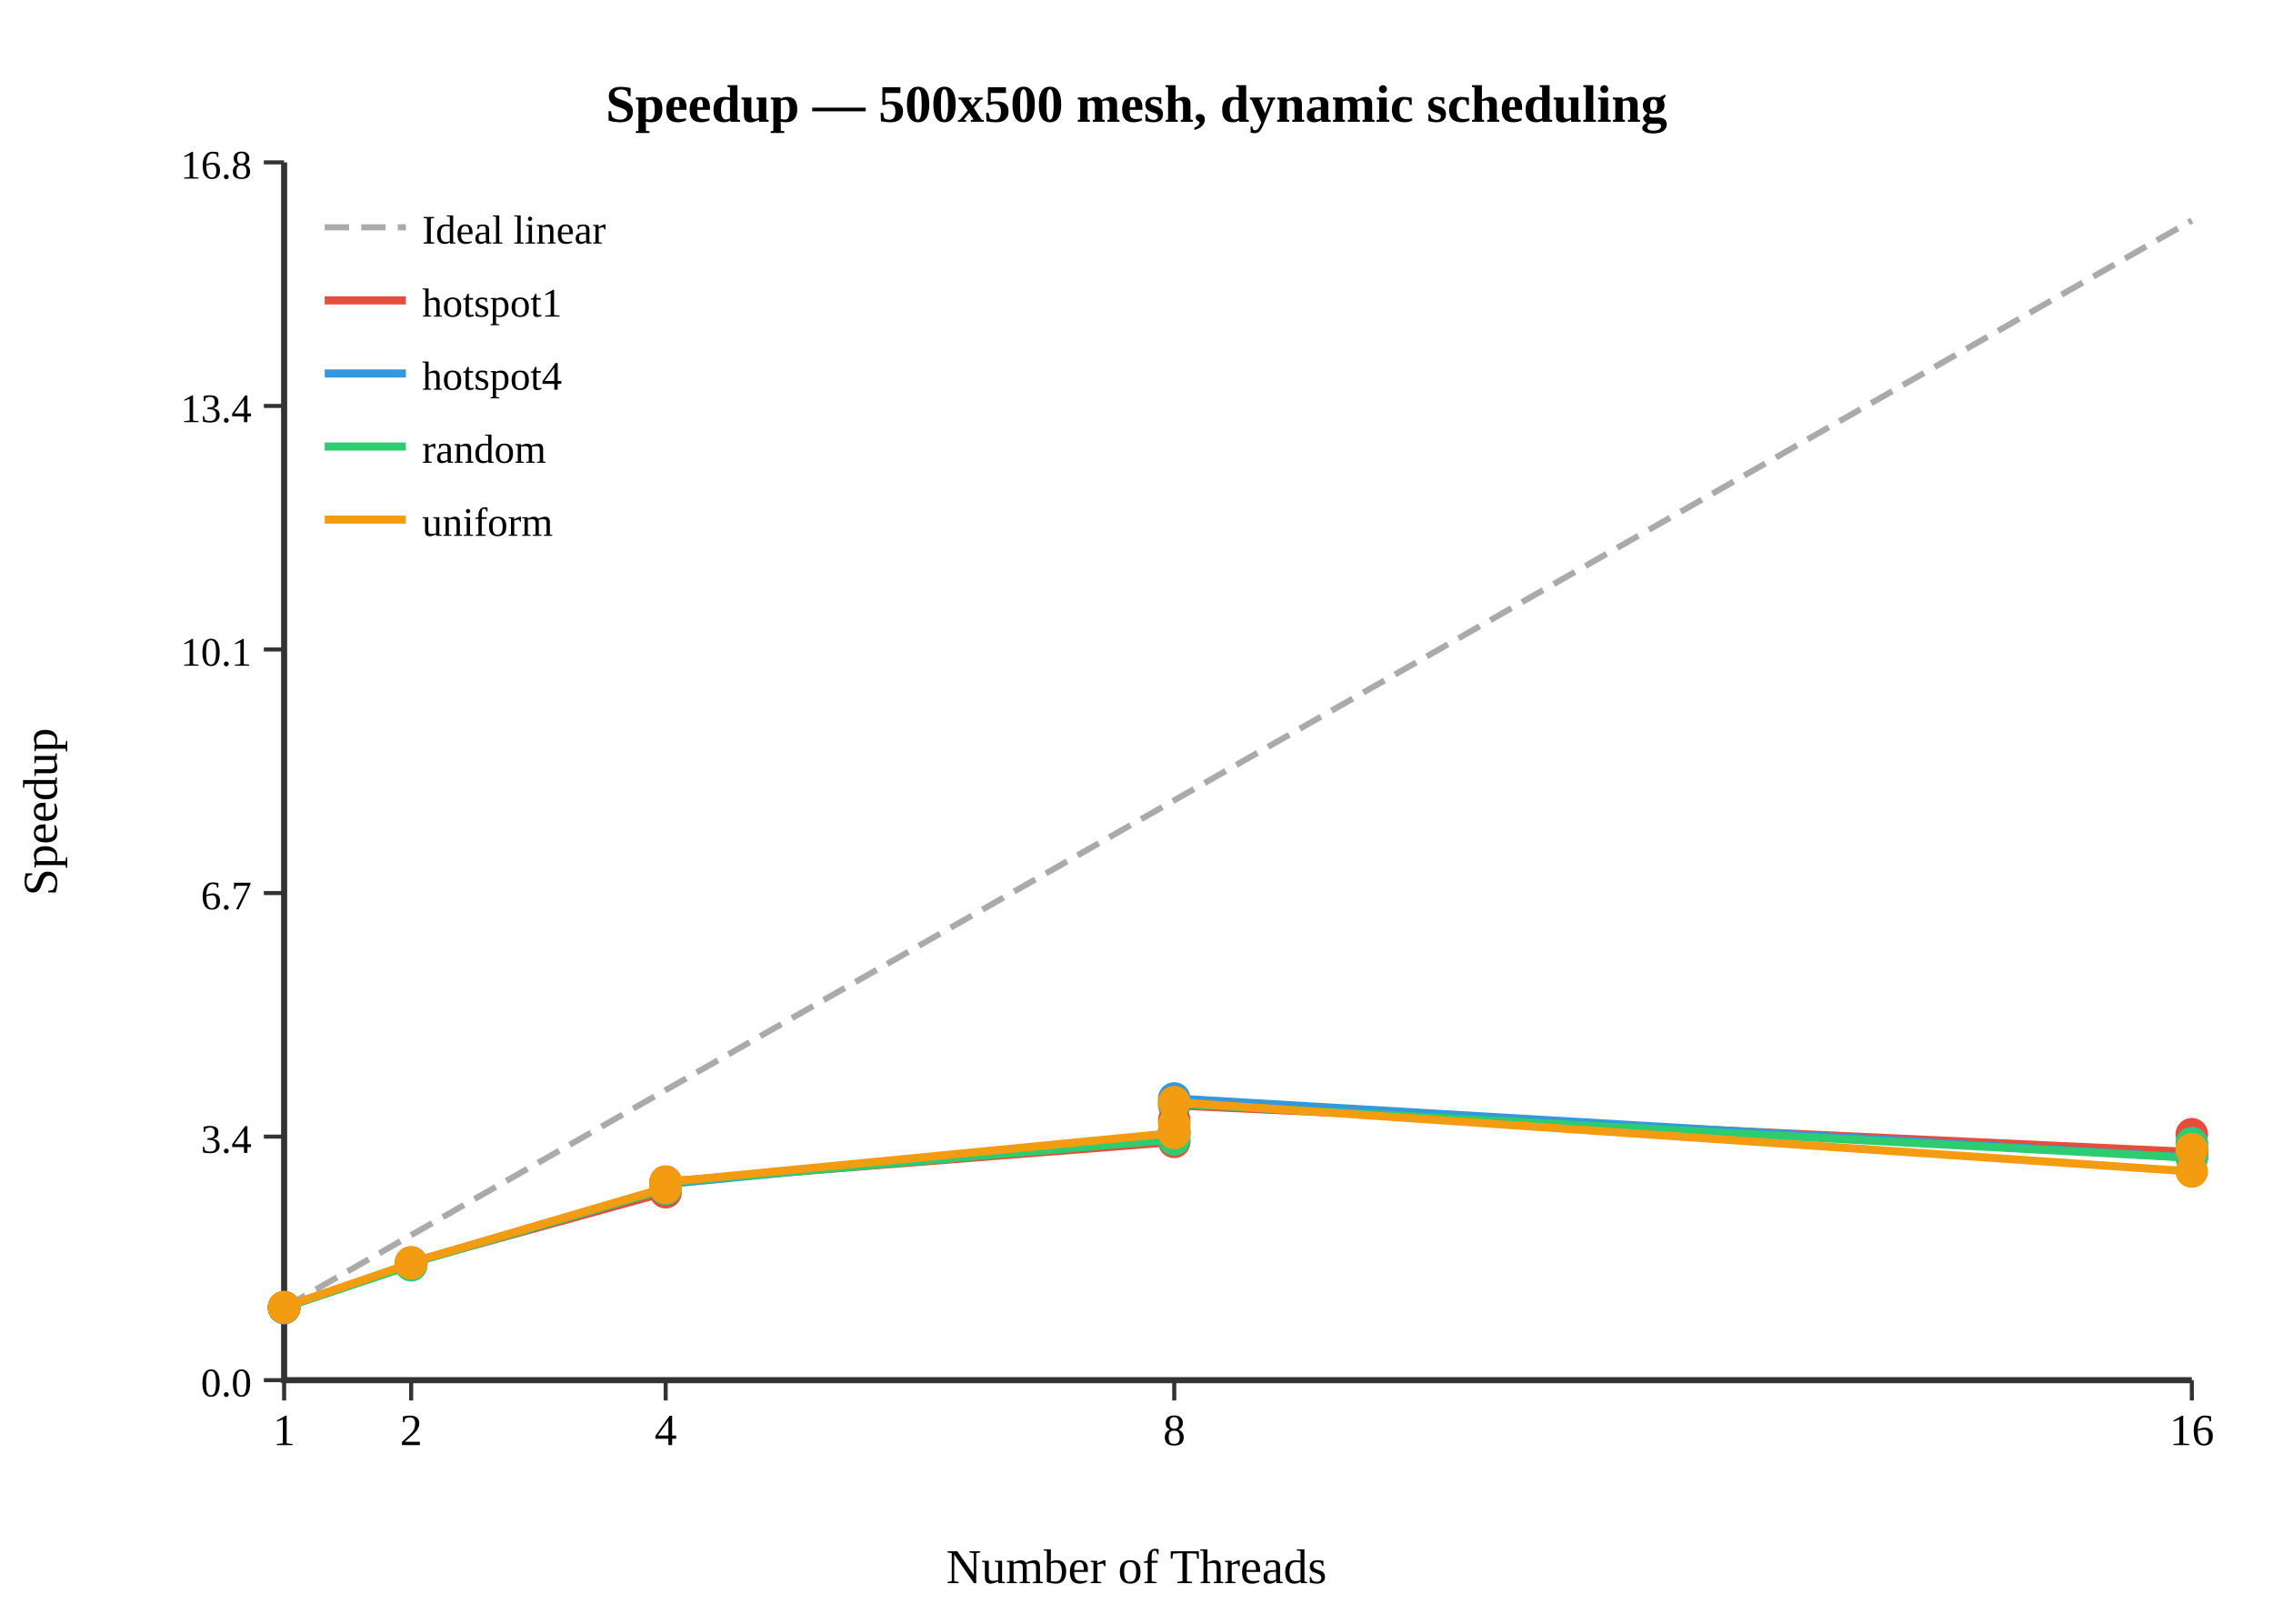
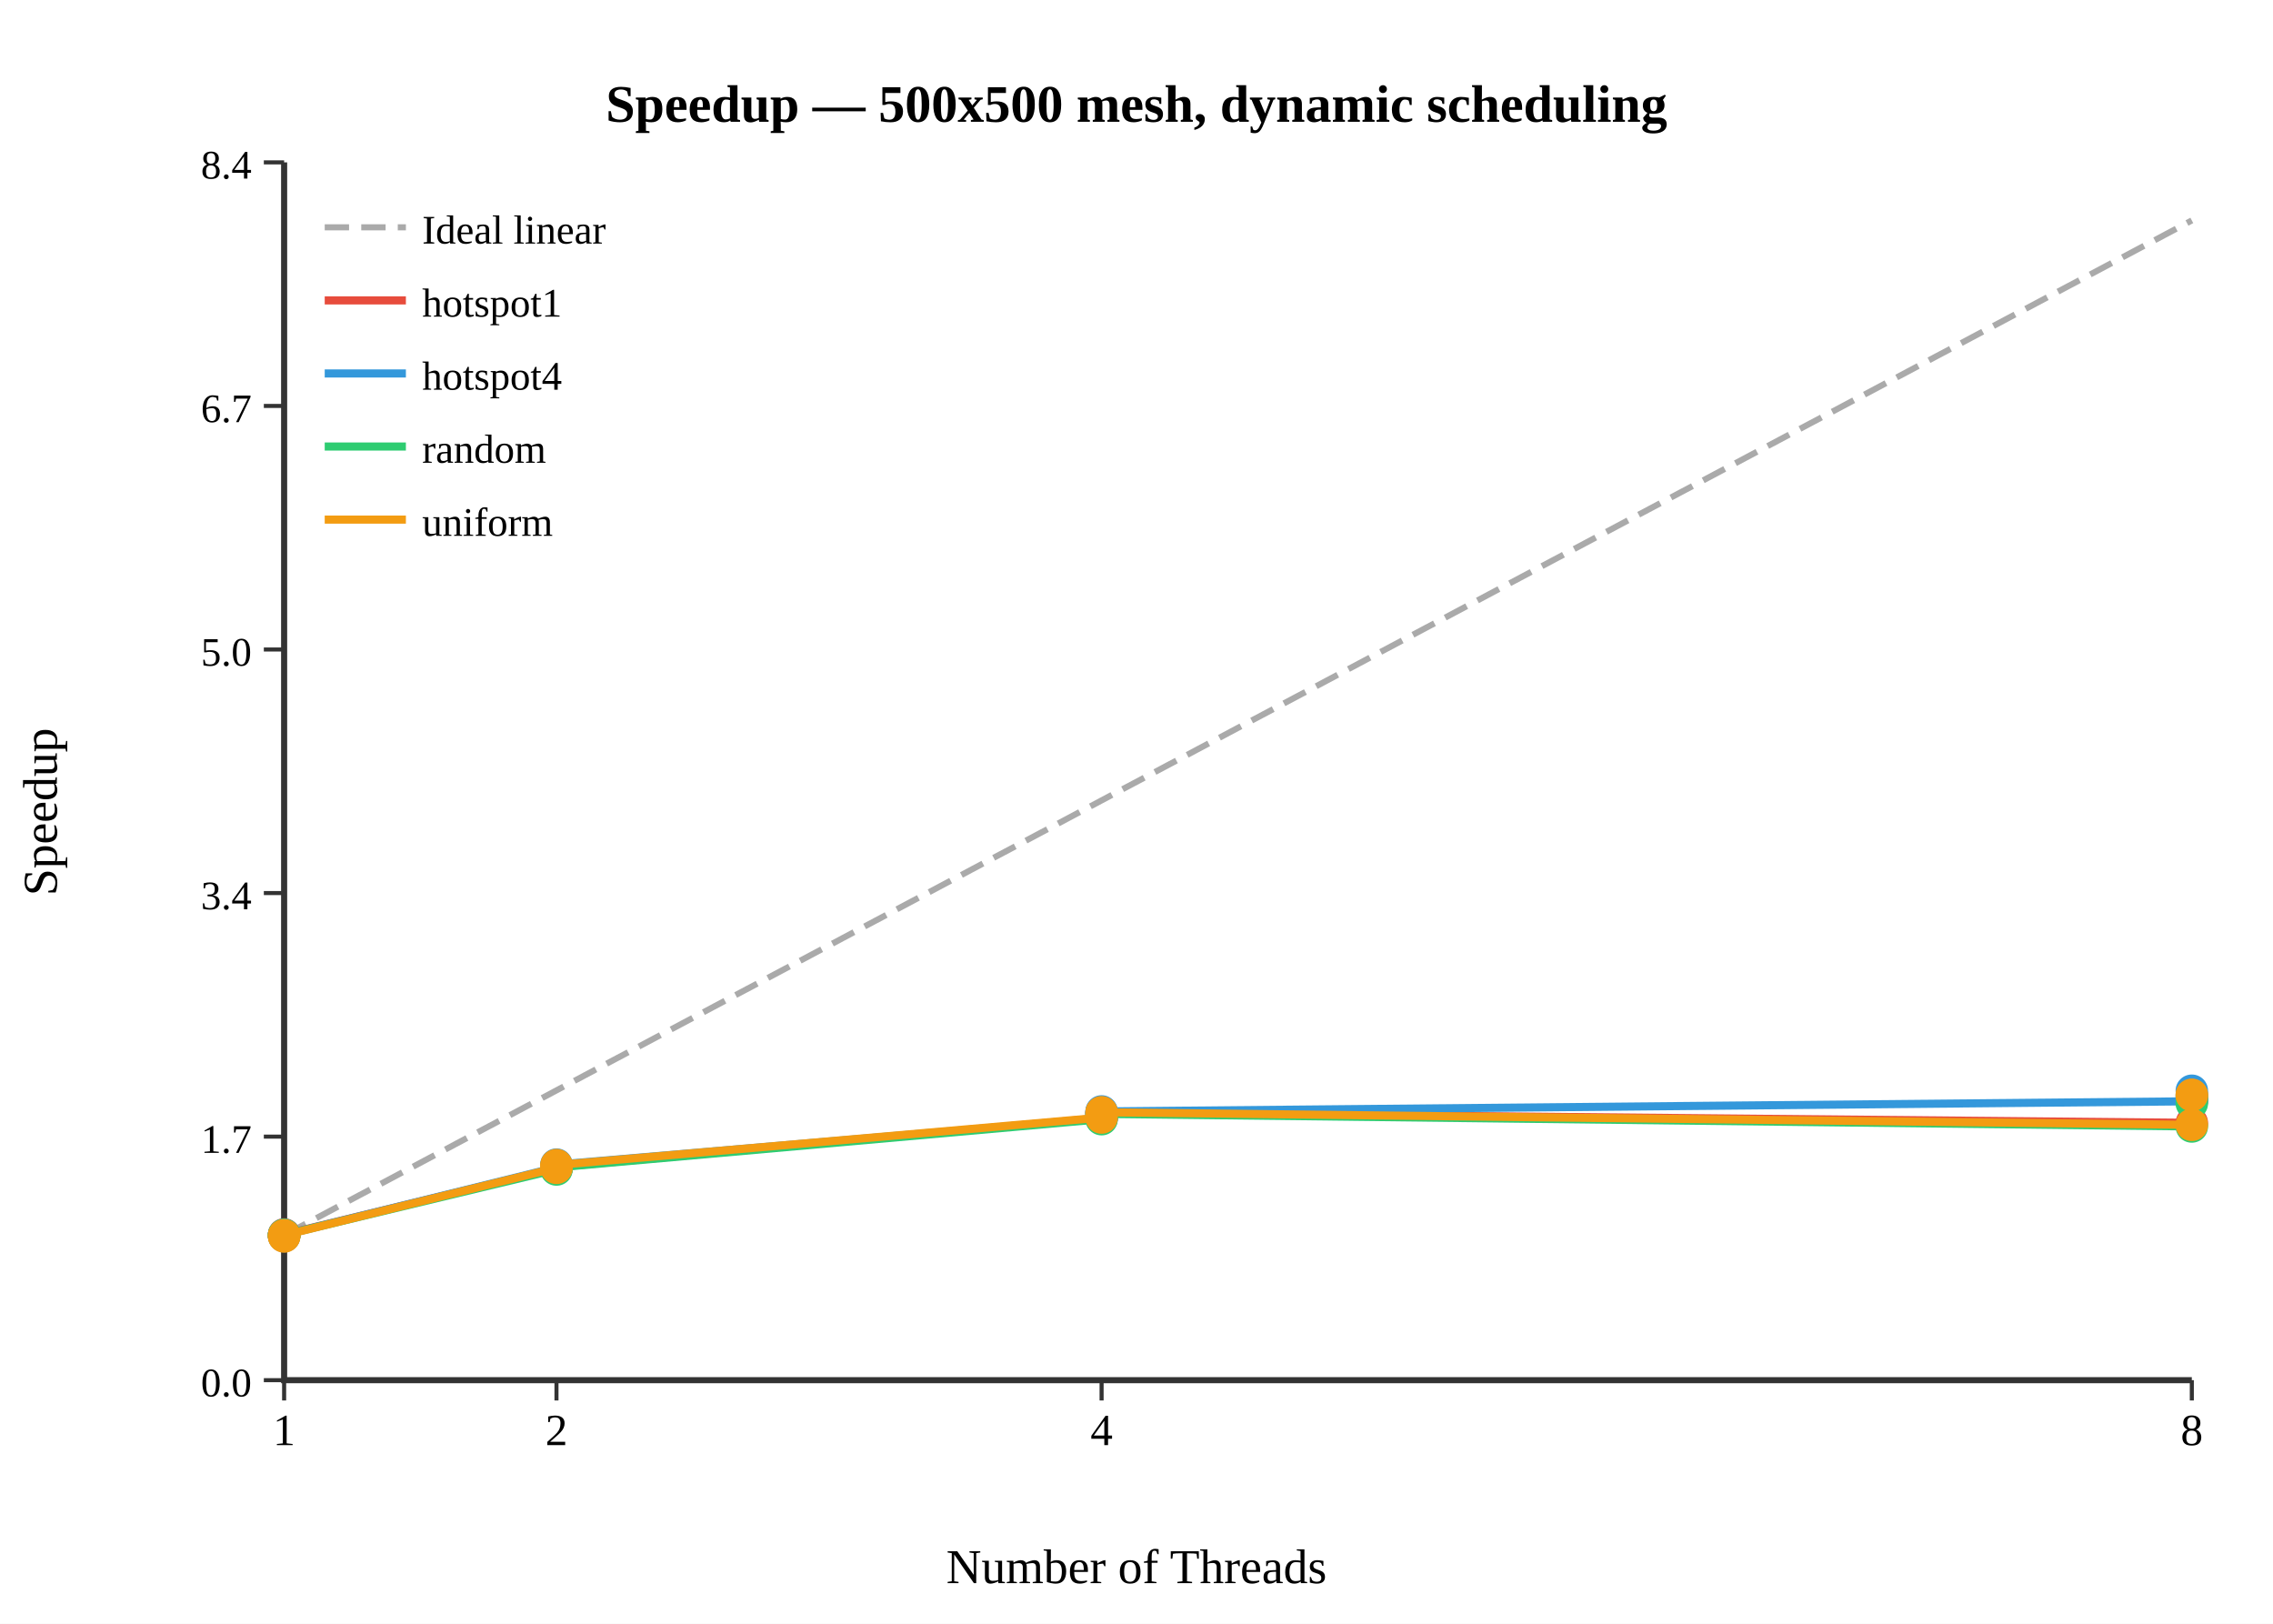
<svg xmlns="http://www.w3.org/2000/svg" viewBox="0 0 560 400">
  <rect width="560" height="400" fill="white" />
  <text x="280" y="30" text-anchor="middle" font-size="13" font-weight="bold">Speedup — 500x500 mesh, dynamic scheduling</text>
  <path d="M70.0,40.0 L70.0,340.0 L540.0,340.0" stroke="#333" fill="none" stroke-width="1.5" />
  <line x1="70.0" y1="340.0" x2="70.0" y2="345.0" stroke="#333" />
  <text x="70.0" y="356.0" text-anchor="middle" font-size="11">1</text>
-   <line x1="101.3" y1="340.0" x2="101.3" y2="345.0" stroke="#333" />
-   <text x="101.3" y="356.0" text-anchor="middle" font-size="11">2</text>
-   <line x1="164.0" y1="340.0" x2="164.0" y2="345.0" stroke="#333" />
-   <text x="164.0" y="356.0" text-anchor="middle" font-size="11">4</text>
-   <line x1="289.3" y1="340.0" x2="289.3" y2="345.0" stroke="#333" />
-   <text x="289.3" y="356.0" text-anchor="middle" font-size="11">8</text>
+   <line x1="137.1" y1="340.0" x2="137.1" y2="345.0" stroke="#333" />
+   <text x="137.1" y="356.0" text-anchor="middle" font-size="11">2</text>
+   <line x1="271.4" y1="340.0" x2="271.4" y2="345.0" stroke="#333" />
+   <text x="271.4" y="356.0" text-anchor="middle" font-size="11">4</text>
  <line x1="540.0" y1="340.0" x2="540.0" y2="345.0" stroke="#333" />
-   <text x="540.0" y="356.0" text-anchor="middle" font-size="11">16</text>
+   <text x="540.0" y="356.0" text-anchor="middle" font-size="11">8</text>
  <line x1="70.0" y1="340.0" x2="65.0" y2="340.0" stroke="#333" />
  <text x="62.0" y="344.0" text-anchor="end" font-size="10">0.0</text>
  <line x1="70.0" y1="280.0" x2="65.0" y2="280.0" stroke="#333" />
-   <text x="62.0" y="284.0" text-anchor="end" font-size="10">3.4</text>
+   <text x="62.0" y="284.0" text-anchor="end" font-size="10">1.7</text>
  <line x1="70.0" y1="220.0" x2="65.0" y2="220.0" stroke="#333" />
-   <text x="62.0" y="224.0" text-anchor="end" font-size="10">6.7</text>
+   <text x="62.0" y="224.0" text-anchor="end" font-size="10">3.4</text>
  <line x1="70.0" y1="160.0" x2="65.0" y2="160.0" stroke="#333" />
-   <text x="62.0" y="164.0" text-anchor="end" font-size="10">10.1</text>
+   <text x="62.0" y="164.0" text-anchor="end" font-size="10">5.0</text>
  <line x1="70.0" y1="100.0" x2="65.0" y2="100.0" stroke="#333" />
-   <text x="62.0" y="104.0" text-anchor="end" font-size="10">13.4</text>
+   <text x="62.0" y="104.0" text-anchor="end" font-size="10">6.7</text>
  <line x1="70.0" y1="40.0" x2="65.0" y2="40.0" stroke="#333" />
-   <text x="62.0" y="44.0" text-anchor="end" font-size="10">16.8</text>
-   <line x1="70.0" y1="322.1" x2="540.0" y2="54.3" stroke="#aaa" stroke-dasharray="6,3" stroke-width="1.5" />
-   <path d="M70.0,322.1 L70.0,322.1 L70.0,322.0 L101.3,311.4 L101.3,311.3 L101.3,311.0 L164.0,293.7 L164.0,292.4 L164.0,291.8 L164.0,291.1 L289.3,281.3 L289.3,278.7 L289.3,275.9 L289.3,272.3 L540.0,283.8 L540.0,283.8 L540.0,283.7 L540.0,279.4" stroke="#e74c3c" fill="none" stroke-width="2" />
-   <circle cx="70.0" cy="322.1" r="4" fill="#e74c3c" />
-   <circle cx="70.0" cy="322.1" r="4" fill="#e74c3c" />
-   <circle cx="70.0" cy="322.0" r="4" fill="#e74c3c" />
-   <circle cx="101.3" cy="311.4" r="4" fill="#e74c3c" />
-   <circle cx="101.3" cy="311.3" r="4" fill="#e74c3c" />
-   <circle cx="101.3" cy="311.0" r="4" fill="#e74c3c" />
-   <circle cx="164.0" cy="293.7" r="4" fill="#e74c3c" />
-   <circle cx="164.0" cy="292.4" r="4" fill="#e74c3c" />
-   <circle cx="164.0" cy="291.8" r="4" fill="#e74c3c" />
-   <circle cx="164.0" cy="291.1" r="4" fill="#e74c3c" />
-   <circle cx="289.3" cy="281.3" r="4" fill="#e74c3c" />
-   <circle cx="289.3" cy="278.7" r="4" fill="#e74c3c" />
-   <circle cx="289.3" cy="275.9" r="4" fill="#e74c3c" />
-   <circle cx="289.3" cy="272.3" r="4" fill="#e74c3c" />
-   <circle cx="540.0" cy="283.8" r="4" fill="#e74c3c" />
-   <circle cx="540.0" cy="283.8" r="4" fill="#e74c3c" />
-   <circle cx="540.0" cy="283.7" r="4" fill="#e74c3c" />
-   <circle cx="540.0" cy="279.4" r="4" fill="#e74c3c" />
-   <path d="M70.0,322.2 L70.0,322.2 L70.0,322.1 L101.3,311.5 L101.3,311.2 L101.3,311.1 L164.0,292.7 L164.0,292.6 L164.0,292.4 L164.0,291.7 L289.3,279.6 L289.3,279.0 L289.3,271.3 L289.3,270.6 L540.0,285.2 L540.0,285.1 L540.0,283.7 L540.0,281.8" stroke="#3498db" fill="none" stroke-width="2" />
-   <circle cx="70.0" cy="322.2" r="4" fill="#3498db" />
-   <circle cx="70.0" cy="322.2" r="4" fill="#3498db" />
-   <circle cx="70.0" cy="322.1" r="4" fill="#3498db" />
-   <circle cx="101.3" cy="311.5" r="4" fill="#3498db" />
-   <circle cx="101.3" cy="311.2" r="4" fill="#3498db" />
-   <circle cx="101.3" cy="311.1" r="4" fill="#3498db" />
-   <circle cx="164.0" cy="292.7" r="4" fill="#3498db" />
-   <circle cx="164.0" cy="292.6" r="4" fill="#3498db" />
-   <circle cx="164.0" cy="292.4" r="4" fill="#3498db" />
-   <circle cx="164.0" cy="291.7" r="4" fill="#3498db" />
-   <circle cx="289.3" cy="279.6" r="4" fill="#3498db" />
-   <circle cx="289.3" cy="279.0" r="4" fill="#3498db" />
-   <circle cx="289.3" cy="271.3" r="4" fill="#3498db" />
-   <circle cx="289.3" cy="270.6" r="4" fill="#3498db" />
-   <circle cx="540.0" cy="285.2" r="4" fill="#3498db" />
-   <circle cx="540.0" cy="285.1" r="4" fill="#3498db" />
-   <circle cx="540.0" cy="283.7" r="4" fill="#3498db" />
-   <circle cx="540.0" cy="281.8" r="4" fill="#3498db" />
-   <path d="M70.0,322.2 L70.0,322.1 L70.0,322.1 L101.3,311.7 L101.3,311.3 L101.3,311.2 L164.0,292.9 L164.0,292.3 L164.0,291.3 L289.3,280.7 L289.3,278.5 L289.3,271.9 L540.0,285.2 L540.0,284.5 L540.0,281.6" stroke="#2ecc71" fill="none" stroke-width="2" />
-   <circle cx="70.0" cy="322.2" r="4" fill="#2ecc71" />
-   <circle cx="70.0" cy="322.1" r="4" fill="#2ecc71" />
-   <circle cx="70.0" cy="322.1" r="4" fill="#2ecc71" />
-   <circle cx="101.3" cy="311.7" r="4" fill="#2ecc71" />
-   <circle cx="101.3" cy="311.3" r="4" fill="#2ecc71" />
-   <circle cx="101.3" cy="311.2" r="4" fill="#2ecc71" />
-   <circle cx="164.0" cy="292.9" r="4" fill="#2ecc71" />
-   <circle cx="164.0" cy="292.3" r="4" fill="#2ecc71" />
-   <circle cx="164.0" cy="291.3" r="4" fill="#2ecc71" />
-   <circle cx="289.3" cy="280.7" r="4" fill="#2ecc71" />
-   <circle cx="289.3" cy="278.5" r="4" fill="#2ecc71" />
-   <circle cx="289.3" cy="271.9" r="4" fill="#2ecc71" />
-   <circle cx="540.0" cy="285.2" r="4" fill="#2ecc71" />
-   <circle cx="540.0" cy="284.5" r="4" fill="#2ecc71" />
-   <circle cx="540.0" cy="281.6" r="4" fill="#2ecc71" />
-   <path d="M70.0,322.1 L70.0,322.1 L70.0,322.0 L101.3,311.2 L101.3,311.1 L101.3,311.0 L164.0,292.6 L164.0,291.2 L164.0,291.2 L289.3,279.1 L289.3,276.9 L289.3,271.5 L540.0,288.6 L540.0,283.2 L540.0,283.1" stroke="#f39c12" fill="none" stroke-width="2" />
-   <circle cx="70.0" cy="322.1" r="4" fill="#f39c12" />
-   <circle cx="70.0" cy="322.1" r="4" fill="#f39c12" />
-   <circle cx="70.0" cy="322.0" r="4" fill="#f39c12" />
-   <circle cx="101.3" cy="311.2" r="4" fill="#f39c12" />
-   <circle cx="101.3" cy="311.1" r="4" fill="#f39c12" />
-   <circle cx="101.3" cy="311.0" r="4" fill="#f39c12" />
-   <circle cx="164.0" cy="292.6" r="4" fill="#f39c12" />
-   <circle cx="164.0" cy="291.2" r="4" fill="#f39c12" />
-   <circle cx="164.0" cy="291.2" r="4" fill="#f39c12" />
-   <circle cx="289.3" cy="279.1" r="4" fill="#f39c12" />
-   <circle cx="289.3" cy="276.9" r="4" fill="#f39c12" />
-   <circle cx="289.3" cy="271.5" r="4" fill="#f39c12" />
-   <circle cx="540.0" cy="288.6" r="4" fill="#f39c12" />
-   <circle cx="540.0" cy="283.2" r="4" fill="#f39c12" />
-   <circle cx="540.0" cy="283.1" r="4" fill="#f39c12" />
+   <text x="62.0" y="44.0" text-anchor="end" font-size="10">8.4</text>
+   <line x1="70.0" y1="304.3" x2="540.0" y2="54.3" stroke="#aaa" stroke-dasharray="6,3" stroke-width="1.5" />
+   <path d="M70.0,304.3 L70.0,304.3 L70.0,304.1 L137.1,287.8 L137.1,287.8 L137.1,287.5 L271.4,275.4 L271.4,275.3 L271.4,274.4 L271.4,274.1 L540.0,276.6 L540.0,271.1 L540.0,271.0 L540.0,270.4" stroke="#e74c3c" fill="none" stroke-width="2" />
+   <circle cx="70.0" cy="304.3" r="4" fill="#e74c3c" />
+   <circle cx="70.0" cy="304.3" r="4" fill="#e74c3c" />
+   <circle cx="70.0" cy="304.1" r="4" fill="#e74c3c" />
+   <circle cx="137.1" cy="287.8" r="4" fill="#e74c3c" />
+   <circle cx="137.1" cy="287.8" r="4" fill="#e74c3c" />
+   <circle cx="137.1" cy="287.5" r="4" fill="#e74c3c" />
+   <circle cx="271.4" cy="275.4" r="4" fill="#e74c3c" />
+   <circle cx="271.4" cy="275.3" r="4" fill="#e74c3c" />
+   <circle cx="271.4" cy="274.4" r="4" fill="#e74c3c" />
+   <circle cx="271.4" cy="274.1" r="4" fill="#e74c3c" />
+   <circle cx="540.0" cy="276.6" r="4" fill="#e74c3c" />
+   <circle cx="540.0" cy="271.1" r="4" fill="#e74c3c" />
+   <circle cx="540.0" cy="271.0" r="4" fill="#e74c3c" />
+   <circle cx="540.0" cy="270.4" r="4" fill="#e74c3c" />
+   <path d="M70.0,304.5 L70.0,304.3 L70.0,304.2 L137.1,287.6 L137.1,287.2 L137.1,286.9 L271.4,275.5 L271.4,274.5 L271.4,274.0 L271.4,273.8 L540.0,271.3 L540.0,270.2 L540.0,269.7 L540.0,268.7" stroke="#3498db" fill="none" stroke-width="2" />
+   <circle cx="70.0" cy="304.5" r="4" fill="#3498db" />
+   <circle cx="70.0" cy="304.3" r="4" fill="#3498db" />
+   <circle cx="70.0" cy="304.2" r="4" fill="#3498db" />
+   <circle cx="137.1" cy="287.6" r="4" fill="#3498db" />
+   <circle cx="137.1" cy="287.2" r="4" fill="#3498db" />
+   <circle cx="137.1" cy="286.9" r="4" fill="#3498db" />
+   <circle cx="271.4" cy="275.5" r="4" fill="#3498db" />
+   <circle cx="271.4" cy="274.5" r="4" fill="#3498db" />
+   <circle cx="271.4" cy="274.0" r="4" fill="#3498db" />
+   <circle cx="271.4" cy="273.8" r="4" fill="#3498db" />
+   <circle cx="540.0" cy="271.3" r="4" fill="#3498db" />
+   <circle cx="540.0" cy="270.2" r="4" fill="#3498db" />
+   <circle cx="540.0" cy="269.7" r="4" fill="#3498db" />
+   <circle cx="540.0" cy="268.7" r="4" fill="#3498db" />
+   <path d="M70.0,304.4 L70.0,304.3 L70.0,304.2 L137.1,288.1 L137.1,287.7 L137.1,287.6 L271.4,275.7 L271.4,274.8 L271.4,274.4 L540.0,277.5 L540.0,271.8 L540.0,270.5" stroke="#2ecc71" fill="none" stroke-width="2" />
+   <circle cx="70.0" cy="304.4" r="4" fill="#2ecc71" />
+   <circle cx="70.0" cy="304.3" r="4" fill="#2ecc71" />
+   <circle cx="70.0" cy="304.2" r="4" fill="#2ecc71" />
+   <circle cx="137.1" cy="288.1" r="4" fill="#2ecc71" />
+   <circle cx="137.1" cy="287.7" r="4" fill="#2ecc71" />
+   <circle cx="137.1" cy="287.6" r="4" fill="#2ecc71" />
+   <circle cx="271.4" cy="275.7" r="4" fill="#2ecc71" />
+   <circle cx="271.4" cy="274.8" r="4" fill="#2ecc71" />
+   <circle cx="271.4" cy="274.4" r="4" fill="#2ecc71" />
+   <circle cx="540.0" cy="277.5" r="4" fill="#2ecc71" />
+   <circle cx="540.0" cy="271.8" r="4" fill="#2ecc71" />
+   <circle cx="540.0" cy="270.5" r="4" fill="#2ecc71" />
+   <path d="M70.0,304.6 L70.0,304.4 L70.0,304.3 L137.1,287.7 L137.1,287.2 L137.1,287.0 L271.4,275.3 L271.4,274.2 L271.4,274.0 L540.0,277.1 L540.0,269.8 L540.0,269.7" stroke="#f39c12" fill="none" stroke-width="2" />
+   <circle cx="70.0" cy="304.6" r="4" fill="#f39c12" />
+   <circle cx="70.0" cy="304.4" r="4" fill="#f39c12" />
+   <circle cx="70.0" cy="304.3" r="4" fill="#f39c12" />
+   <circle cx="137.1" cy="287.7" r="4" fill="#f39c12" />
+   <circle cx="137.1" cy="287.2" r="4" fill="#f39c12" />
+   <circle cx="137.1" cy="287.0" r="4" fill="#f39c12" />
+   <circle cx="271.4" cy="275.3" r="4" fill="#f39c12" />
+   <circle cx="271.4" cy="274.2" r="4" fill="#f39c12" />
+   <circle cx="271.4" cy="274.0" r="4" fill="#f39c12" />
+   <circle cx="540.0" cy="277.1" r="4" fill="#f39c12" />
+   <circle cx="540.0" cy="269.8" r="4" fill="#f39c12" />
+   <circle cx="540.0" cy="269.7" r="4" fill="#f39c12" />
  <g transform="translate(80,50)">
    <line x1="0" y1="6" x2="20" y2="6" stroke="#aaa" stroke-dasharray="6,3" stroke-width="1.5" />
    <text x="24" y="10" font-size="10">Ideal linear</text>
  </g>
  <g transform="translate(80,68)">
    <line x1="0" y1="6" x2="20" y2="6" stroke="#e74c3c" stroke-width="2" />
    <text x="24" y="10" font-size="10">hotspot1</text>
  </g>
  <g transform="translate(80,86)">
    <line x1="0" y1="6" x2="20" y2="6" stroke="#3498db" stroke-width="2" />
    <text x="24" y="10" font-size="10">hotspot4</text>
  </g>
  <g transform="translate(80,104)">
    <line x1="0" y1="6" x2="20" y2="6" stroke="#2ecc71" stroke-width="2" />
    <text x="24" y="10" font-size="10">random</text>
  </g>
  <g transform="translate(80,122)">
    <line x1="0" y1="6" x2="20" y2="6" stroke="#f39c12" stroke-width="2" />
    <text x="24" y="10" font-size="10">uniform</text>
  </g>
  <text x="280" y="390" text-anchor="middle" font-size="12">Number of Threads</text>
  <text x="14" y="200" text-anchor="middle" font-size="12" transform="rotate(-90 14 200)">Speedup</text>
</svg>
